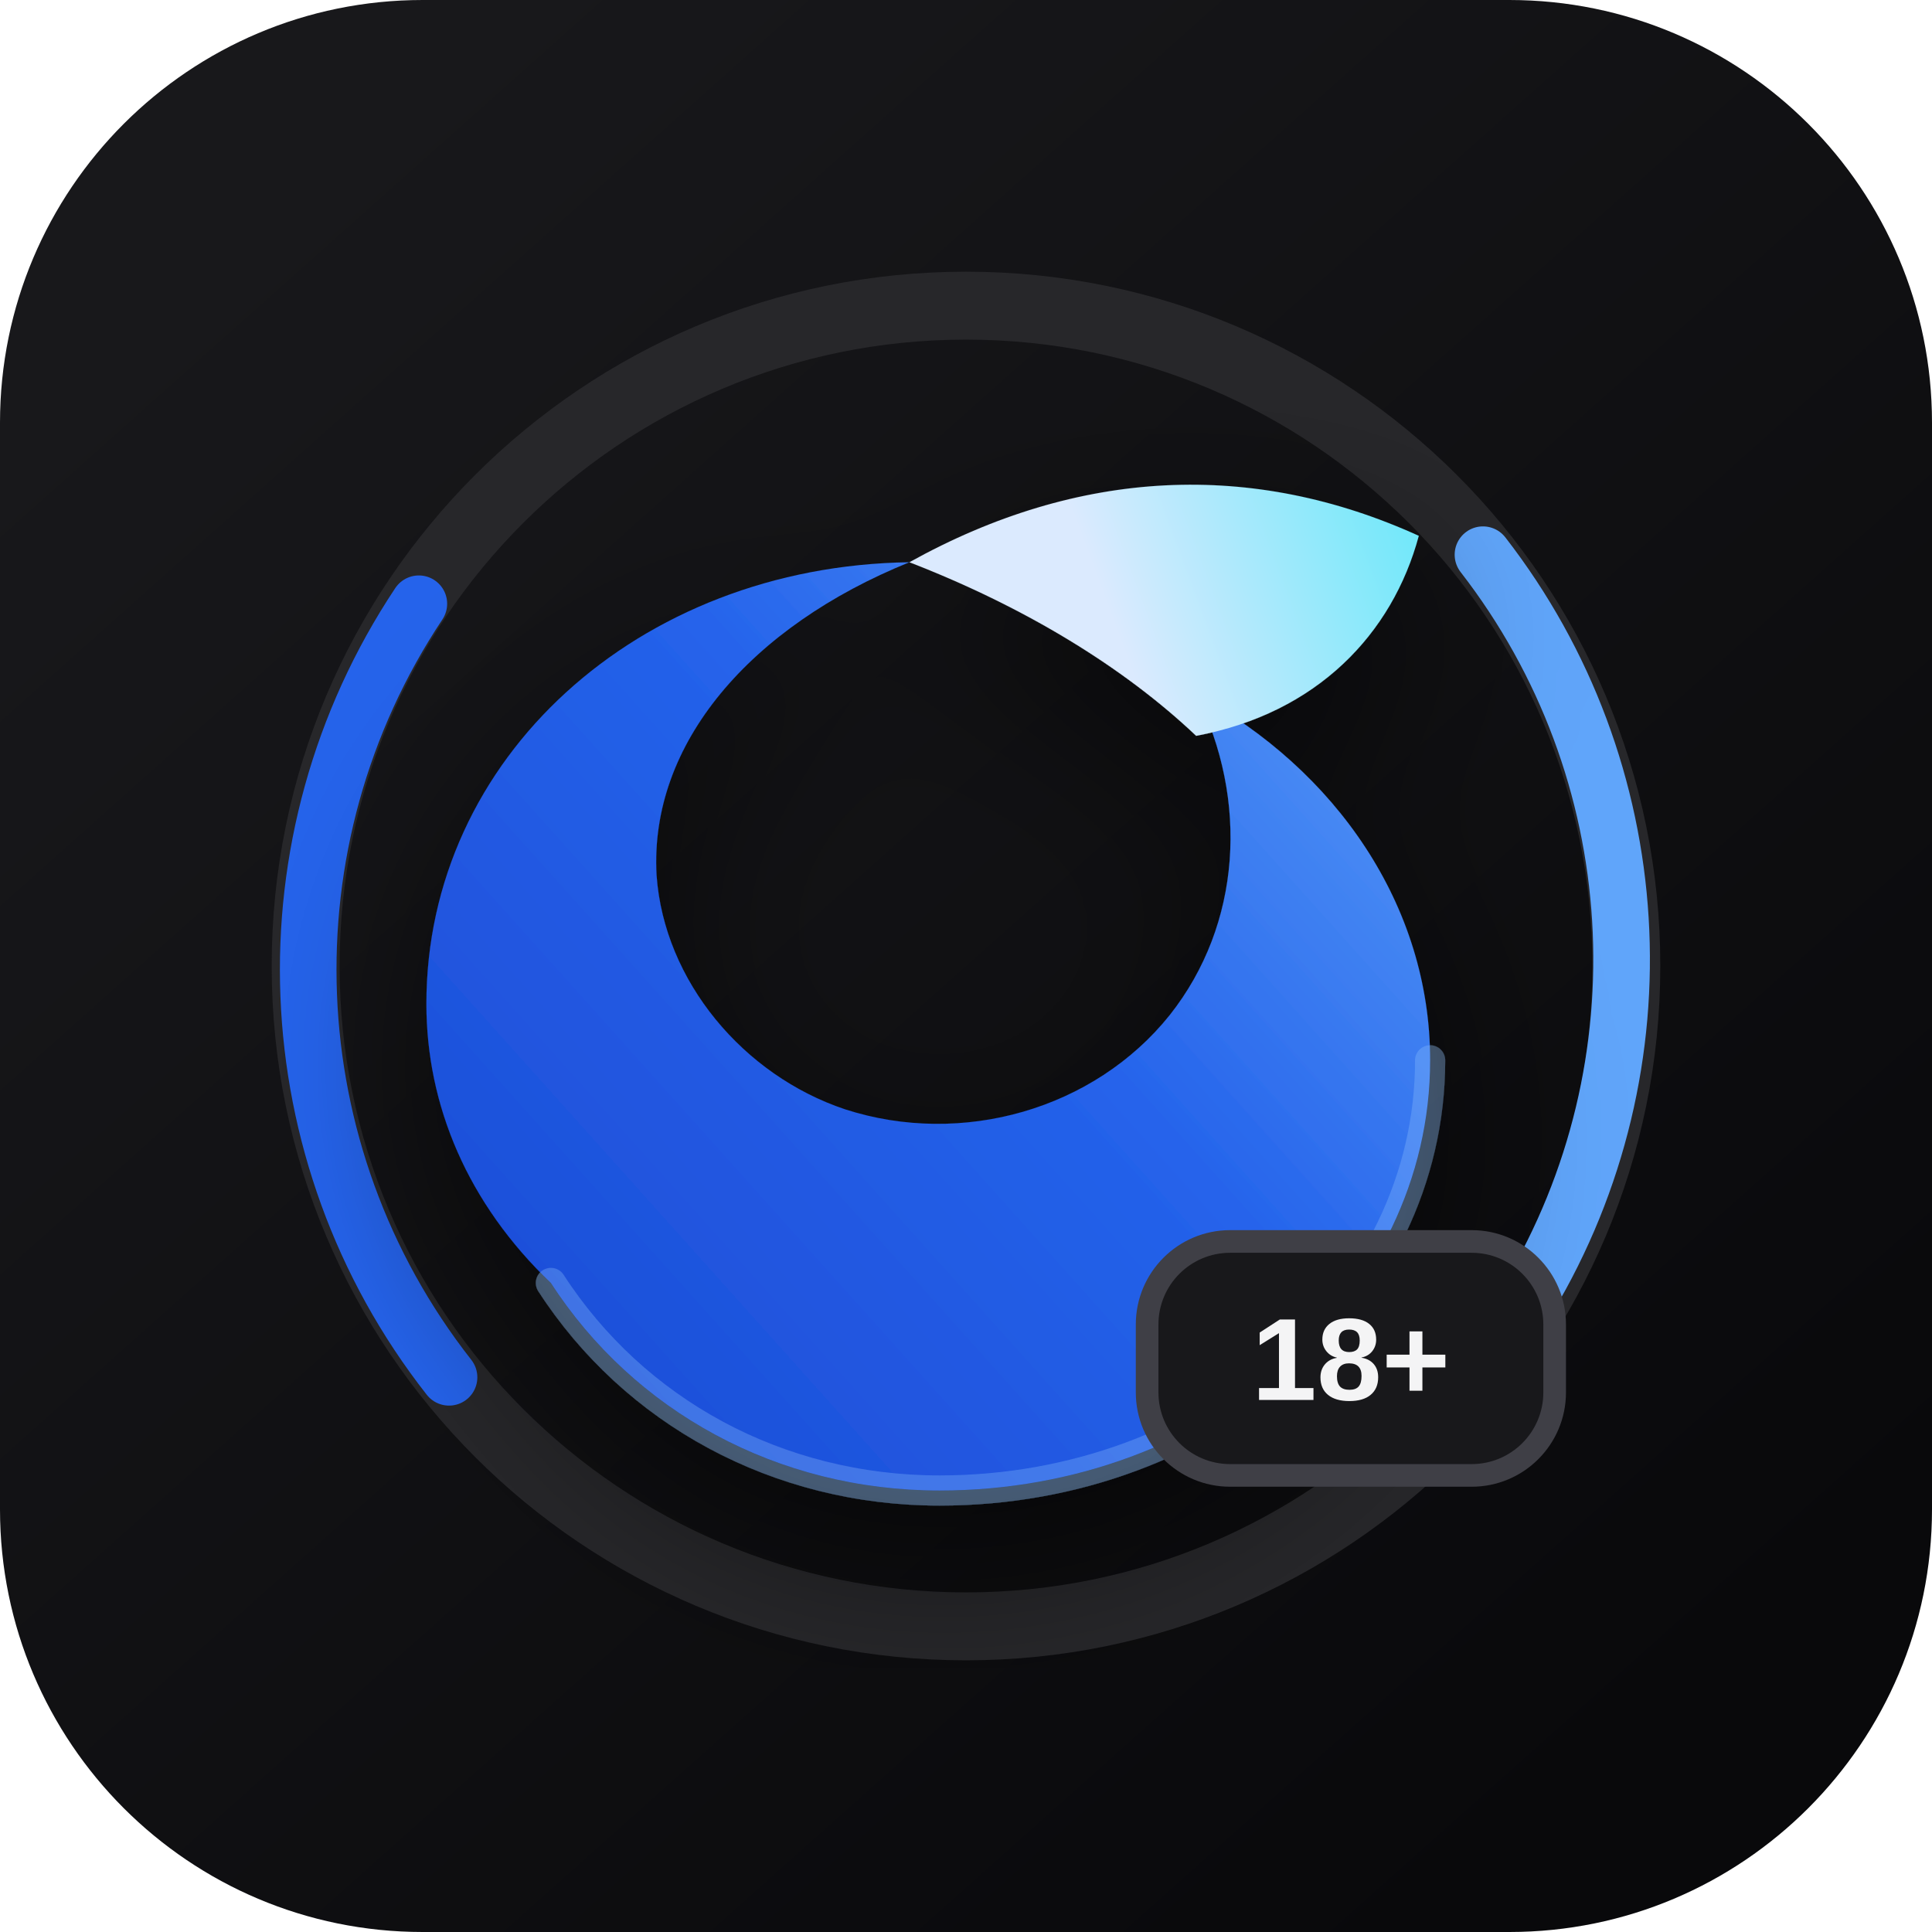
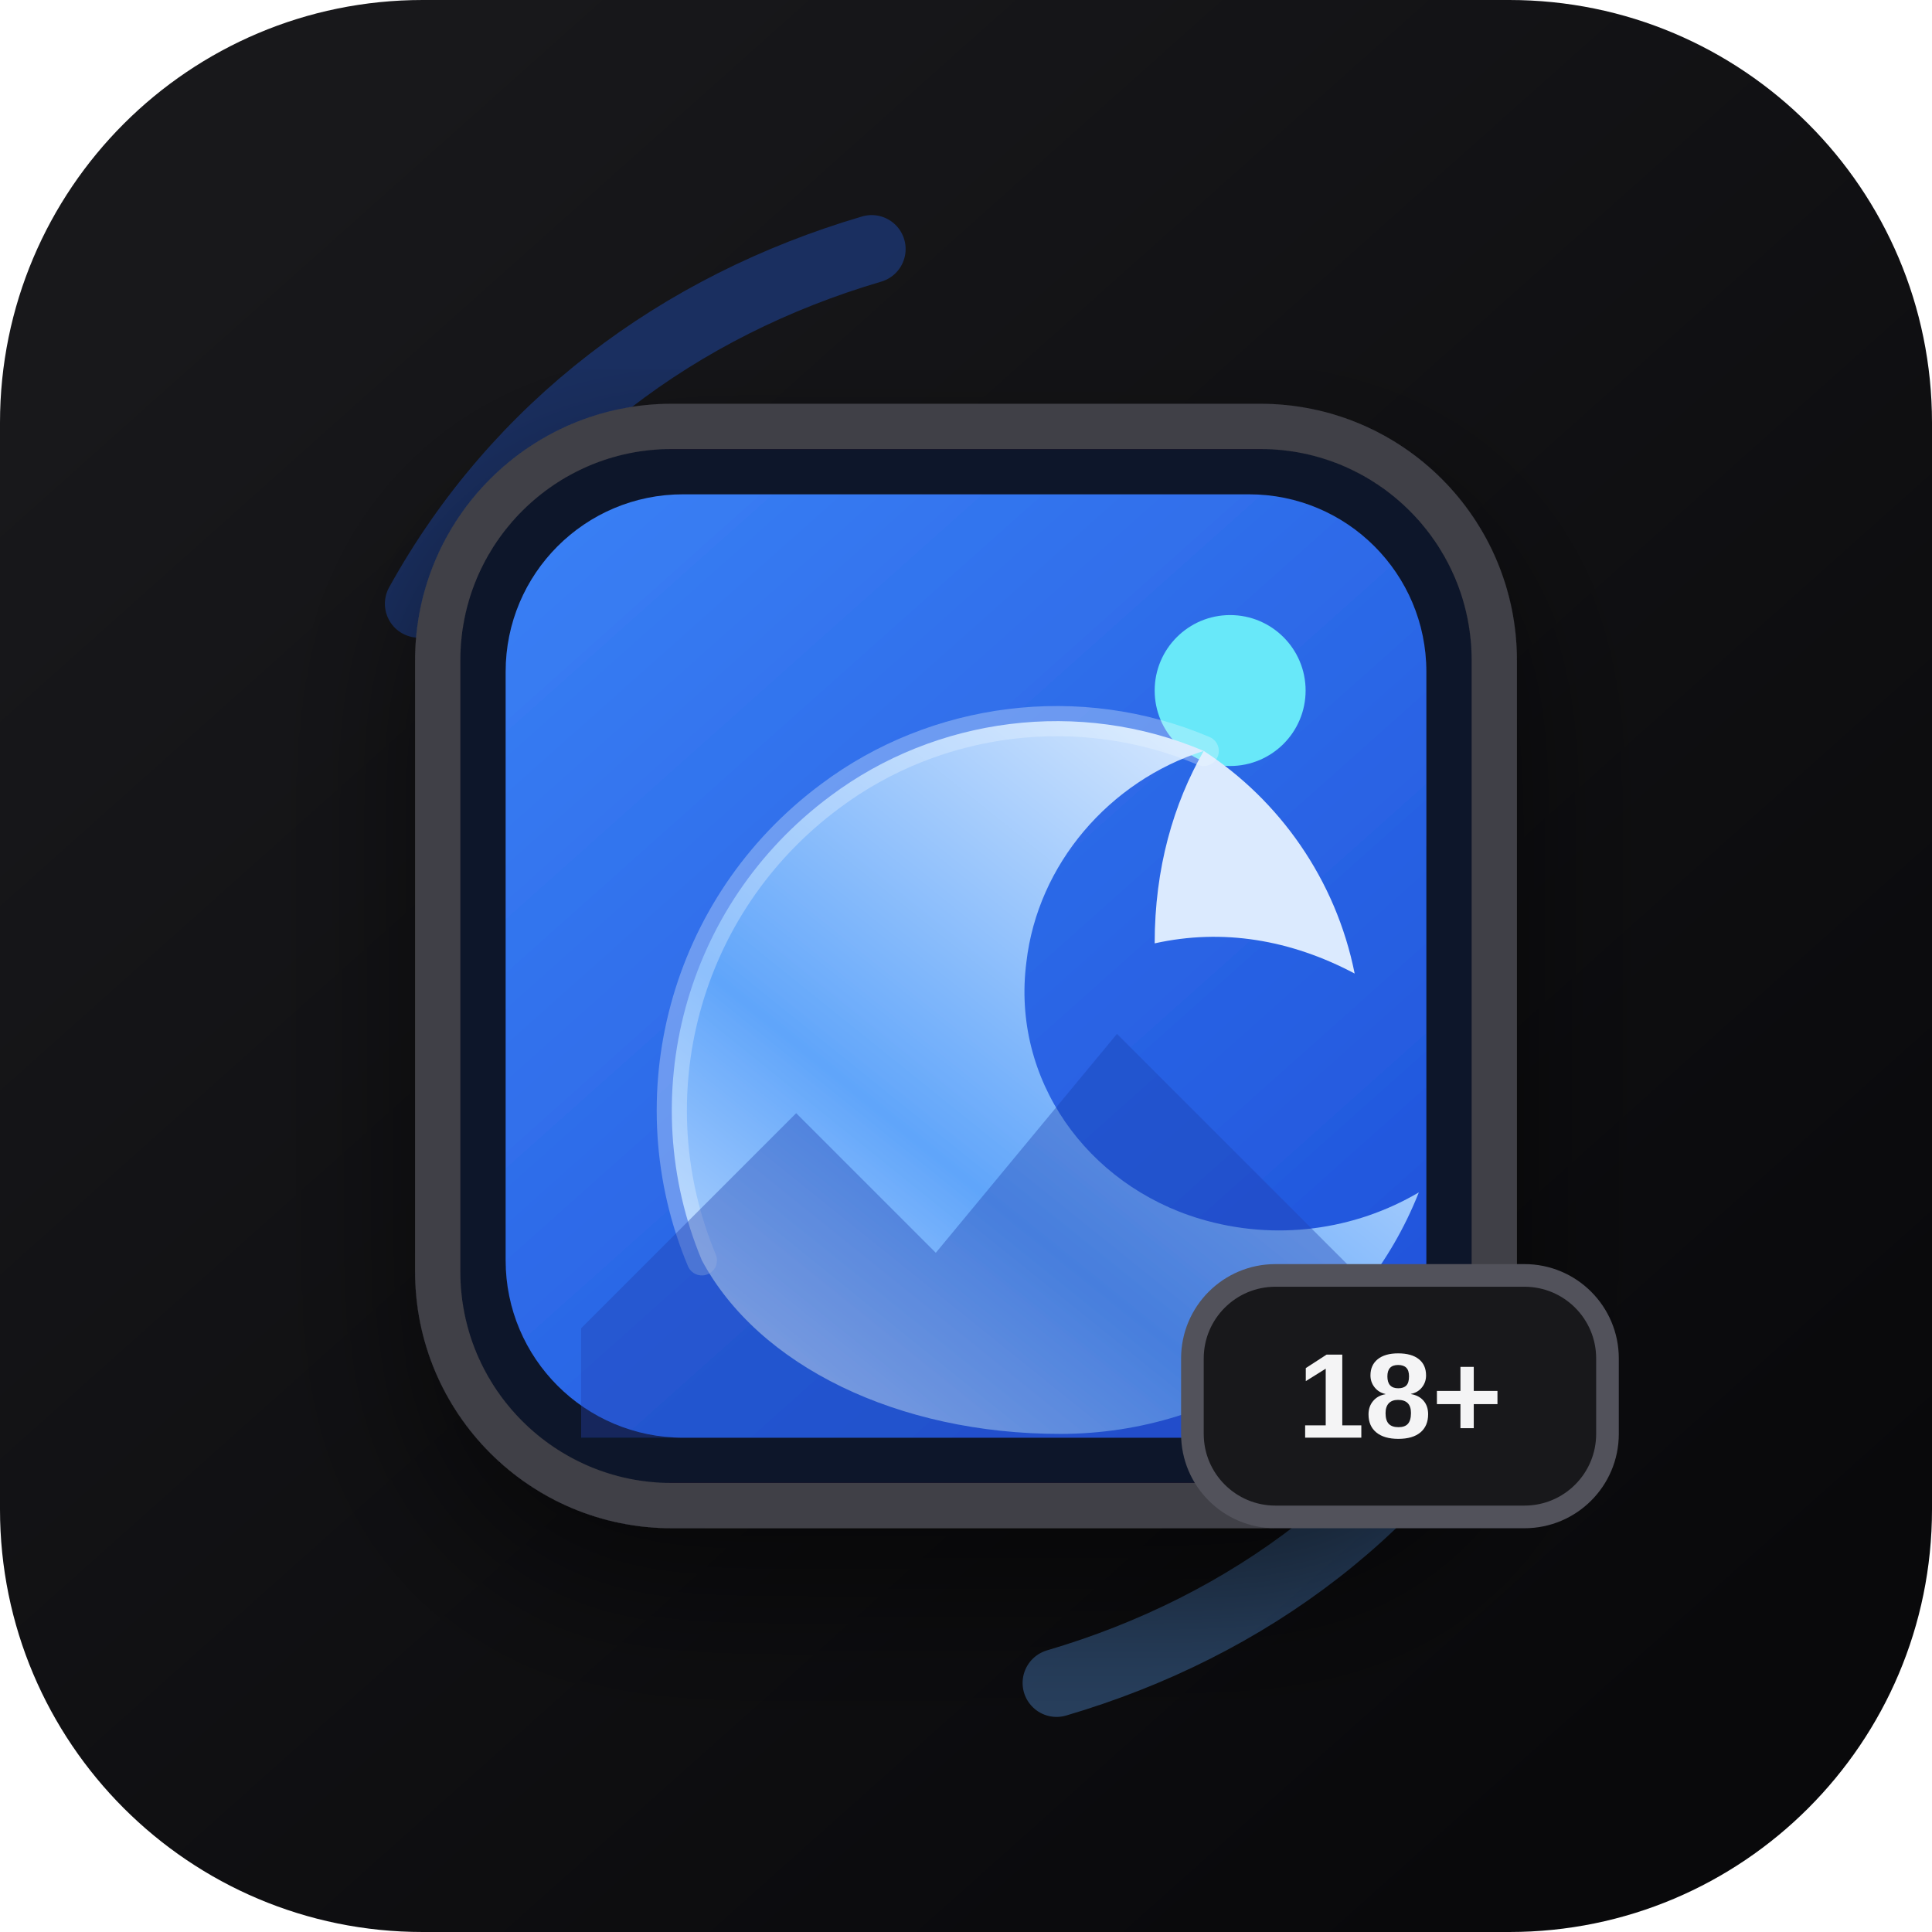
<svg xmlns="http://www.w3.org/2000/svg" width="512" height="512" viewBox="0 0 512 512">
  <defs>
    <linearGradient id="bg" x1="74" y1="52" x2="438" y2="460" gradientUnits="userSpaceOnUse">
      <stop stop-color="#18181B" />
      <stop offset="1" stop-color="#09090B" />
    </linearGradient>
-     <linearGradient id="tail" x1="137" y1="356" x2="381" y2="137" gradientUnits="userSpaceOnUse">
-       <stop stop-color="#1D4ED8" />
-       <stop offset=".5" stop-color="#2563EB" />
-       <stop offset="1" stop-color="#60A5FA" />
+     <linearGradient id="card" x1="136" y1="118" x2="382" y2="394" gradientUnits="userSpaceOnUse">
+       <stop stop-color="#3B82F6" />
+       <stop offset="1" stop-color="#1D4ED8" />
    </linearGradient>
-     <linearGradient id="tip" x1="291" y1="154" x2="377" y2="122" gradientUnits="userSpaceOnUse">
-       <stop stop-color="#DBEAFE" />
-       <stop offset="1" stop-color="#67E8F9" />
+     <linearGradient id="tail" x1="177" y1="355" x2="329" y2="166" gradientUnits="userSpaceOnUse">
+       <stop stop-color="#BFDBFE" />
+       <stop offset=".34" stop-color="#60A5FA" />
+       <stop offset="1" stop-color="#EFF6FF" />
    </linearGradient>
-     <filter id="shadow" x="70" y="70" width="372" height="372" filterUnits="userSpaceOnUse">
-       <feDropShadow dx="0" dy="18" stdDeviation="22" flood-color="#000" flood-opacity=".5" />
+     <filter id="shadow" x="74" y="80" width="364" height="378" filterUnits="userSpaceOnUse">
+       <feDropShadow dx="0" dy="18" stdDeviation="20" flood-color="#000" flood-opacity=".5" />
    </filter>
  </defs>
  <rect width="512" height="512" rx="112" fill="url(#bg)" />
-   <circle cx="256" cy="256" r="175" fill="none" stroke="#27272A" stroke-width="18" />
-   <path d="M119 365A175 175 0 0 1 111 160" fill="none" stroke="#2563EB" stroke-width="15" stroke-linecap="round" />
-   <path d="M393 147A175 175 0 0 1 405 344" fill="none" stroke="#60A5FA" stroke-width="15" stroke-linecap="round" />
+   <path d="M111 160c26-47 69-79 120-94" fill="none" stroke="#2563EB" stroke-opacity=".34" stroke-width="18" stroke-linecap="round" />
+   <path d="M399 352c-25 47-68 79-119 94" fill="none" stroke="#60A5FA" stroke-opacity=".34" stroke-width="18" stroke-linecap="round" />
  <g filter="url(#shadow)">
-     <path d="M146 340c22 34 60 55 103 55 72 0 130-51 130-114 0-41-25-77-62-97 14 28 12 61-7 85-20 25-55 35-86 25-27-9-48-34-50-62-2-35 25-66 67-83-72 1-128 52-128 117 0 27 11 53 33 74Z" fill="url(#tail)" />
-     <path d="M241 149c45-25 91-27 135-7-7 26-27 47-59 53-19-18-45-34-76-46Z" fill="url(#tip)" />
-     <path d="M146 340c22 34 60 55 103 55 72 0 130-51 130-114" fill="none" stroke="#93C5FD" stroke-opacity=".3" stroke-width="8" stroke-linecap="round" />
+     <rect x="116" y="113" width="280" height="286" rx="62" fill="#0F172A" stroke="#3F3F46" stroke-width="12" />
+     <rect x="134" y="131" width="244" height="250" rx="47" fill="url(#card)" />
+     <circle cx="326" cy="183" r="20" fill="#67E8F9" />
+     <path d="M186 334c-18-43-5-94 34-123 28-21 66-26 99-12-25 8-44 30-47 56-4 31 16 59 46 68 20 6 41 3 58-7-15 38-52 64-95 64-43 0-80-18-95-46Z" fill="url(#tail)" />
+     <path d="M319 199c20 13 35 34 40 59-17-9-35-12-53-8 0-20 5-37 13-51Z" fill="#DBEAFE" />
+     <path d="M186 334c-18-43-5-94 34-123 28-21 66-26 99-12" fill="none" stroke="#EFF6FF" stroke-opacity=".32" stroke-width="8" stroke-linecap="round" />
+     <path d="M154 352 211 295l37 37 48-58 63 63v44H154v-29Z" fill="#1E40AF" fill-opacity=".38" />
  </g>
-   <g transform="translate(304 329)">
-     <rect width="108" height="62" rx="22" fill="#18181B" stroke="#3F3F46" stroke-width="6" />
-     <text x="54" y="42" text-anchor="middle" fill="#F4F4F5" font-family="Arial, sans-serif" font-size="31" font-weight="800" letter-spacing="0">18+</text>
+   <g transform="translate(316 338)">
+     <rect width="110" height="64" rx="22" fill="#18181B" stroke="#52525B" stroke-width="6" />
+     <text x="55" y="43" text-anchor="middle" fill="#F4F4F5" font-family="Arial, sans-serif" font-size="32" font-weight="800">18+</text>
  </g>
</svg>
